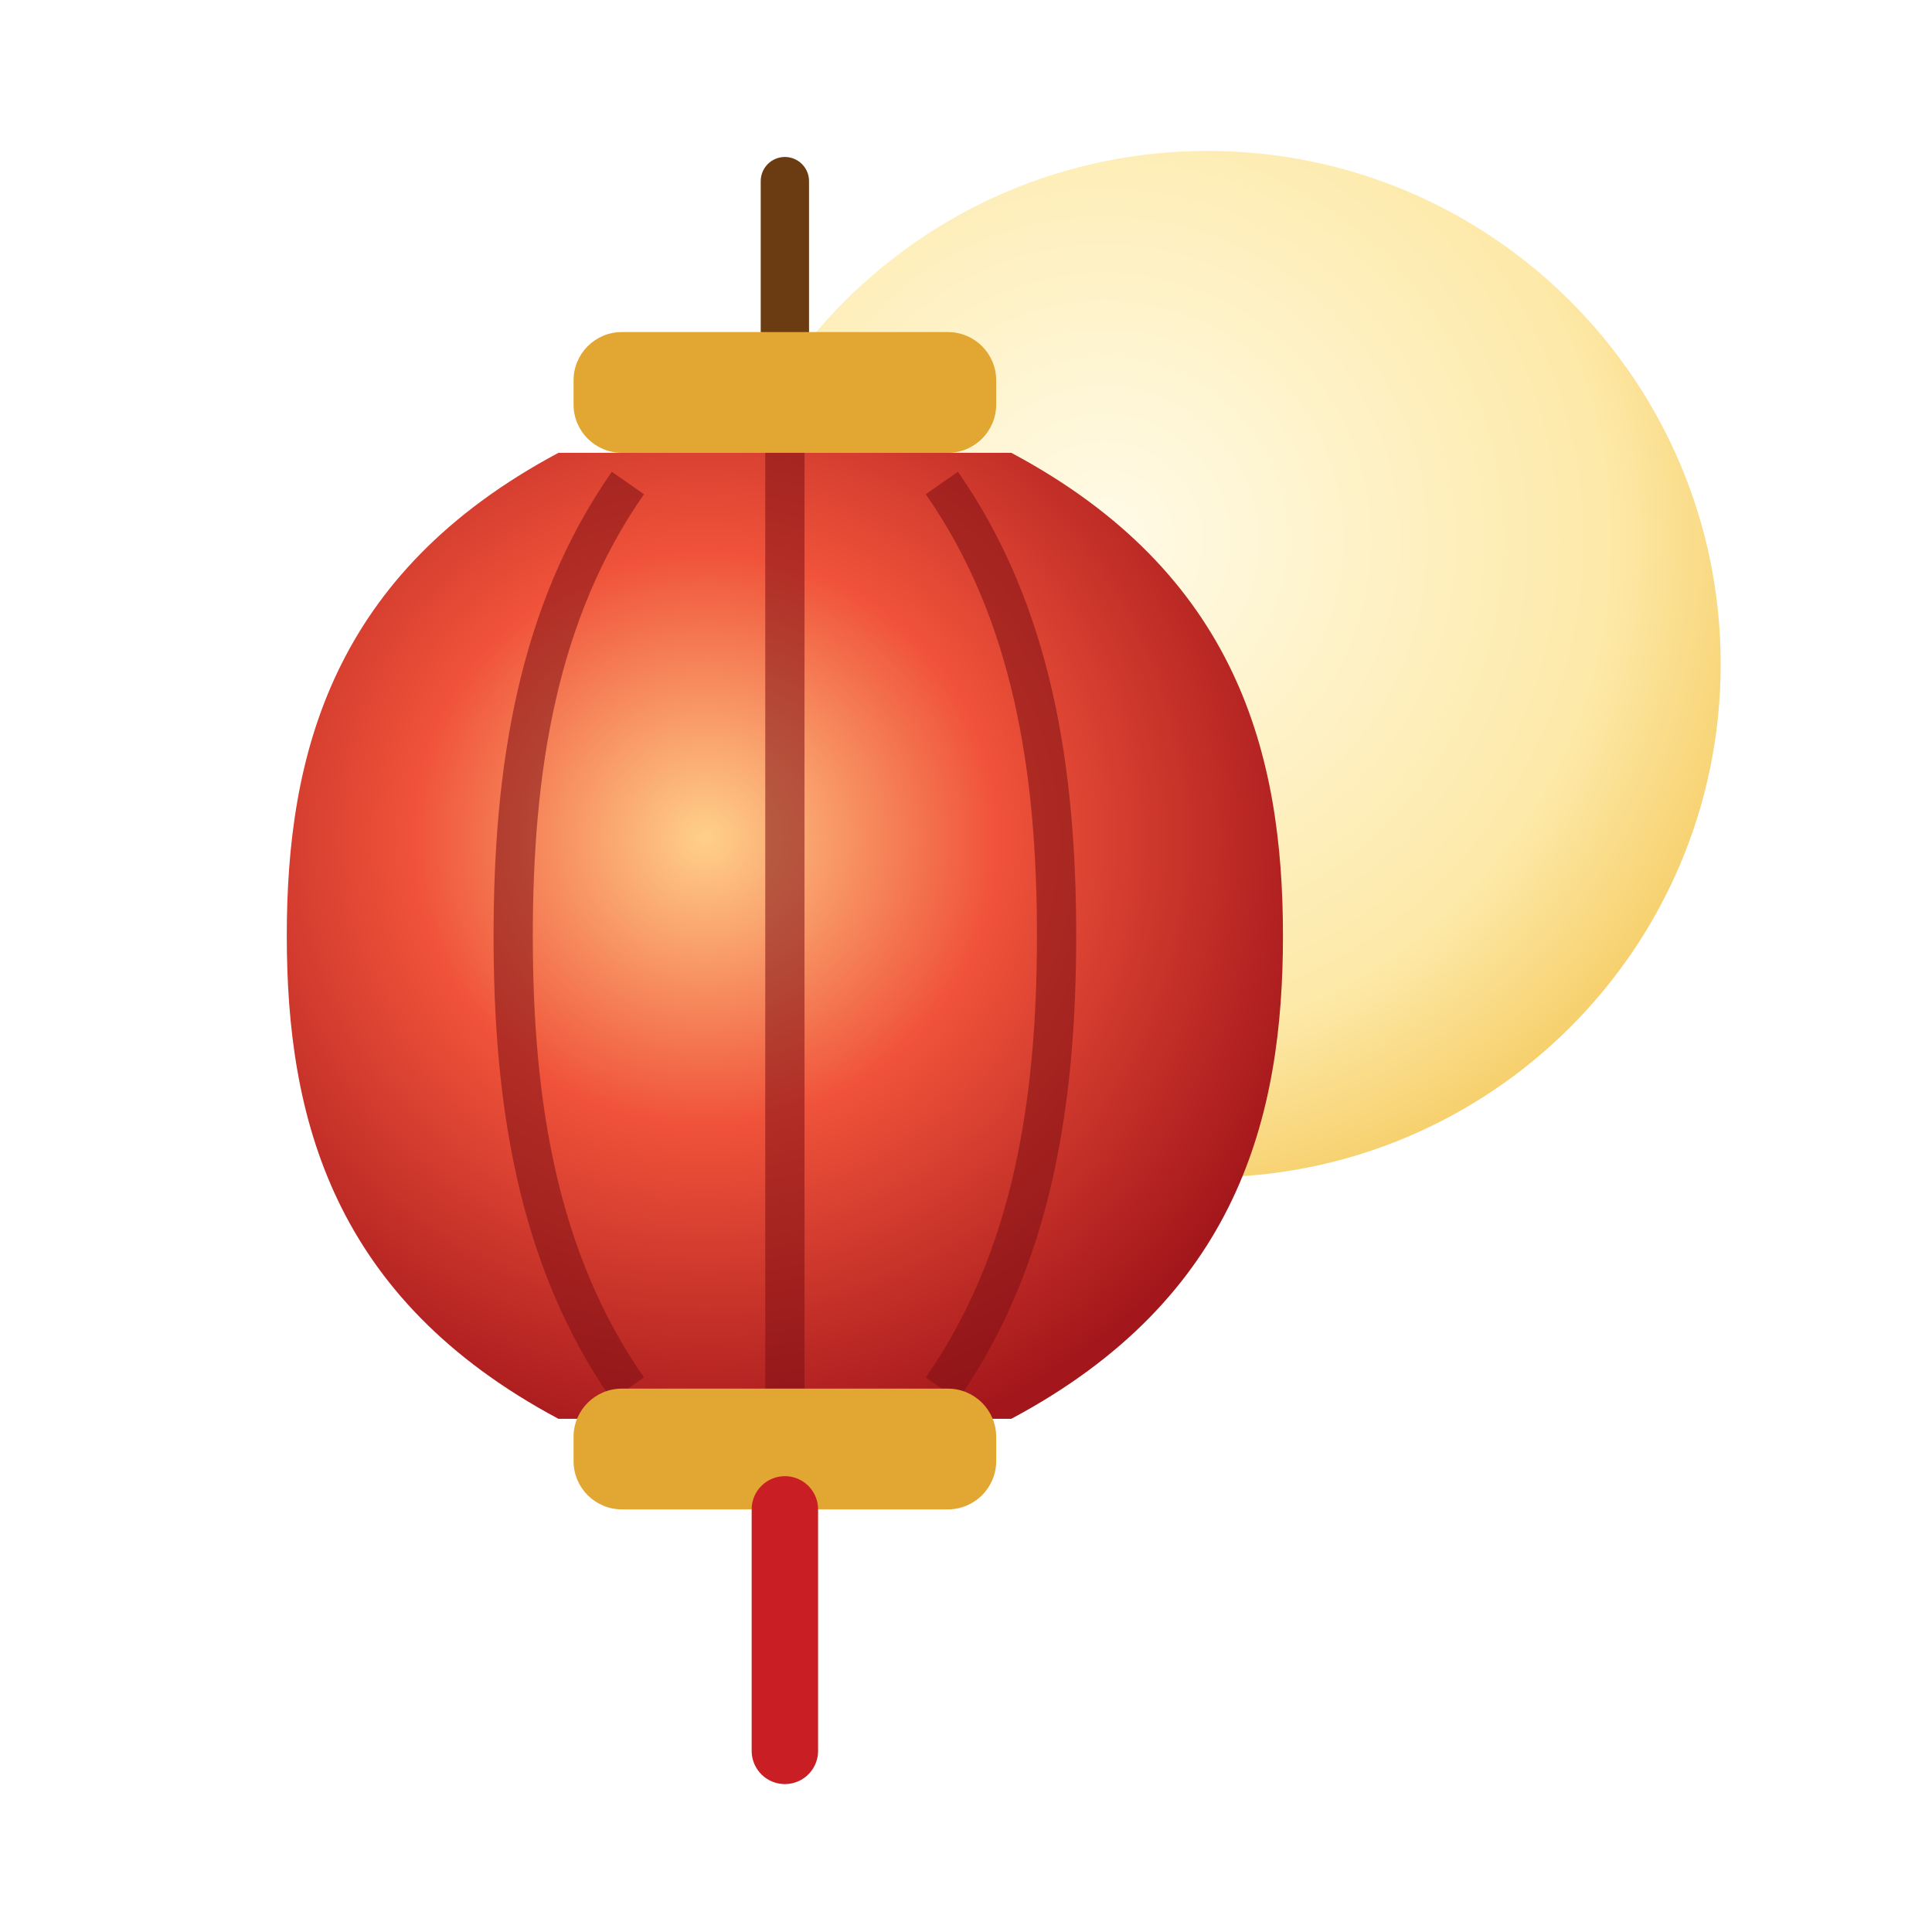
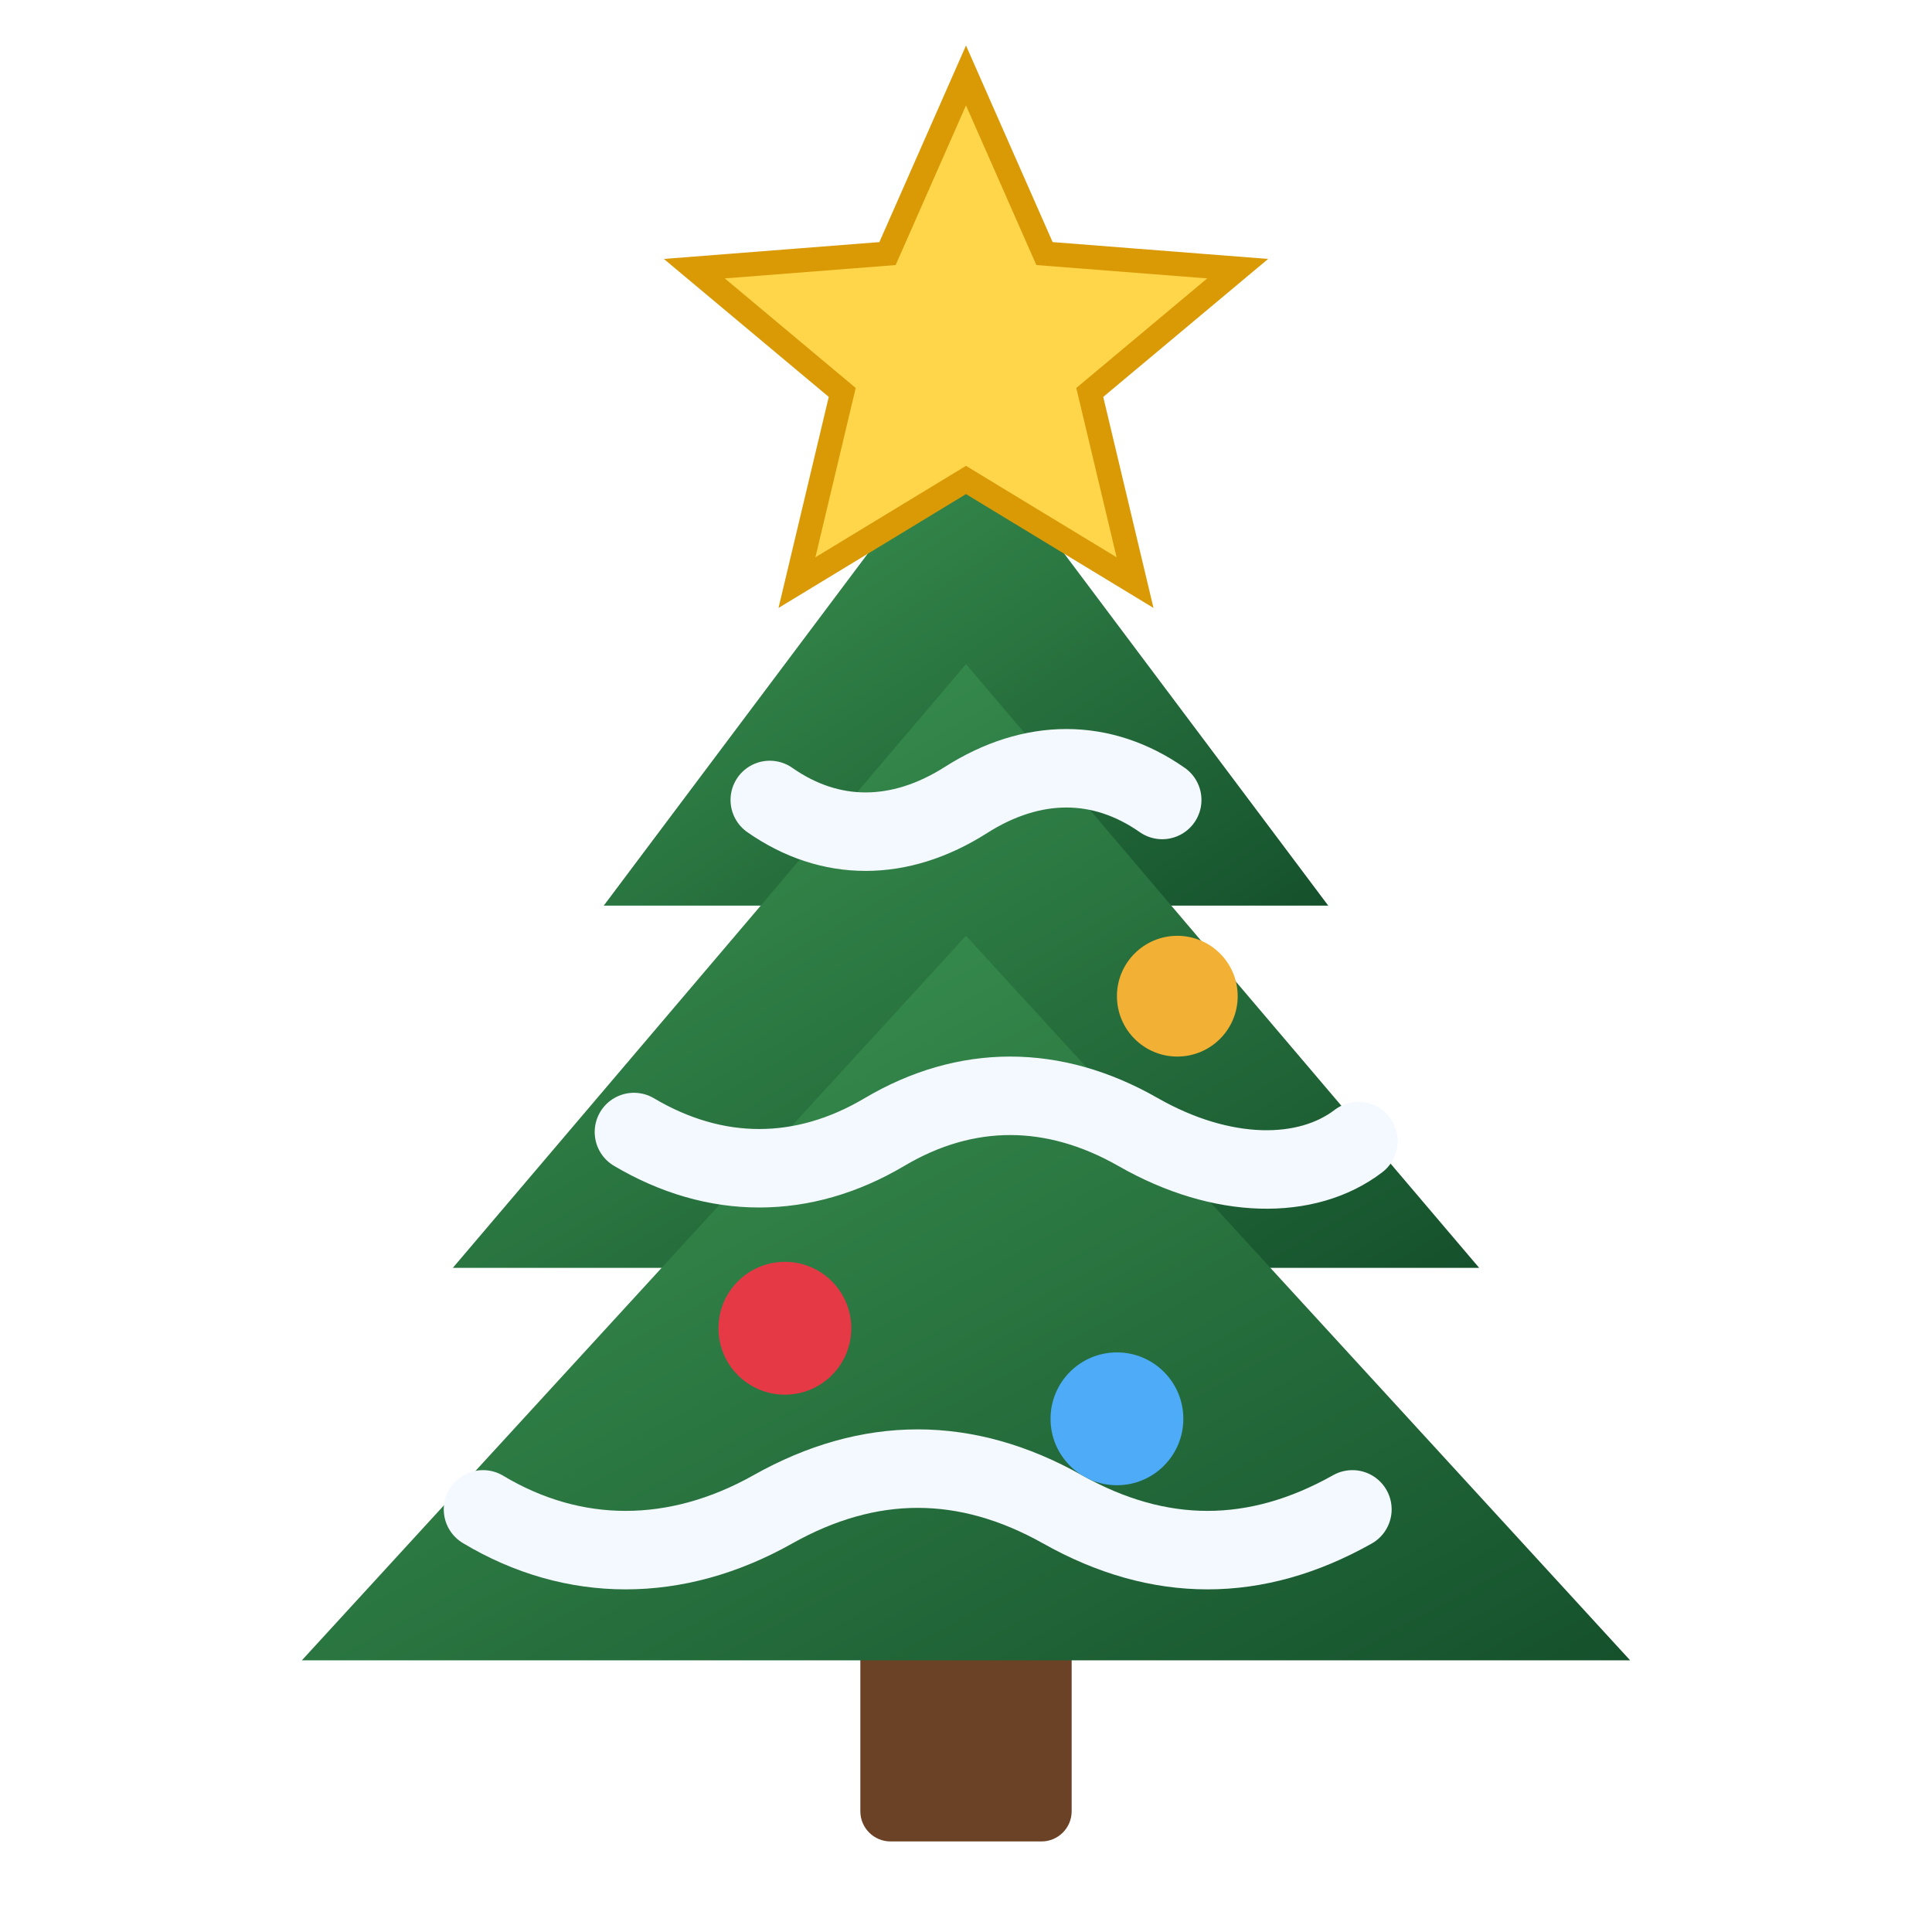
<svg xmlns="http://www.w3.org/2000/svg" viewBox="0 0 64 64">
  <defs>
-     <radialGradient id="m" cx=".4" cy=".38" r=".7">
-       <stop offset="0" stop-color="#fffbe8" />
-       <stop offset=".7" stop-color="#fde9a8" />
-       <stop offset="1" stop-color="#f5c95c" />
-     </radialGradient>
-     <radialGradient id="l" cx=".42" cy=".4" r=".65">
-       <stop offset="0" stop-color="#ffd08a" />
-       <stop offset=".45" stop-color="#f0533a" />
-       <stop offset="1" stop-color="#a3161b" />
-     </radialGradient>
+     <linearGradient id="g" x1="0" y1="0" x2="1" y2="1">
+       <stop offset="0" stop-color="#3f9a55" />
+       <stop offset="1" stop-color="#15512c" />
+     </linearGradient>
  </defs>
-   <circle cx="40" cy="22" r="17" fill="url(#m)" />
-   <path d="M26 6v6" stroke="#6b3b12" stroke-width="1.6" stroke-linecap="round" />
-   <rect x="19" y="11" width="14" height="4" rx="1.6" fill="#e2a632" />
-   <path d="M18.5 15C11 19 9.5 25 9.5 31s1.5 12 9 16h15c7.5-4 9-10 9-16s-1.5-12-9-16Z" fill="url(#l)" />
-   <path d="M26 15v32M20.8 16c-3 4.3-3.8 9.5-3.8 15s.8 10.7 3.8 15M31.2 16c3 4.3 3.8 9.5 3.8 15s-.8 10.7-3.8 15" stroke="#7d0f14" stroke-width="1.3" fill="none" opacity=".55" />
-   <rect x="19" y="46" width="14" height="4" rx="1.6" fill="#e2a632" />
-   <path d="M26 50v8" stroke="#c81e24" stroke-width="2.2" stroke-linecap="round" />
+   <rect x="28.5" y="54" width="7" height="7" rx="1" fill="#6b4226" />
+   <path d="M32 14 44 30H20Z" fill="url(#g)" />
+   <path d="M32 22 49 42H15Z" fill="url(#g)" />
+   <path d="M32 31 54 55H10Z" fill="url(#g)" />
+   <path d="M25.5 26.5c2 1.4 4.3 1.4 6.5 0s4.5-1.4 6.5 0M21 37.5c2.7 1.6 5.6 1.6 8.3 0s5.6-1.6 8.4 0 5.6 1.6 7.3.3M16 50c3 1.8 6.4 1.8 9.6 0s6.4-1.8 9.6 0 6.4 1.8 9.6 0" stroke="#f4f8ff" stroke-width="2.6" stroke-linecap="round" fill="none" />
+   <circle cx="26" cy="44" r="2.2" fill="#e63946" />
+   <circle cx="39" cy="33" r="2" fill="#f2b134" />
+   <circle cx="37" cy="47" r="2.2" fill="#4dabf7" />
+   <path d="M32 2.5 34.6 8.4 41 8.9 36.1 13 37.6 19.3 32 15.9 26.4 19.3 27.9 13 23 8.9 29.4 8.4Z" fill="#ffd54a" stroke="#d99a06" stroke-width=".8" />
</svg>
